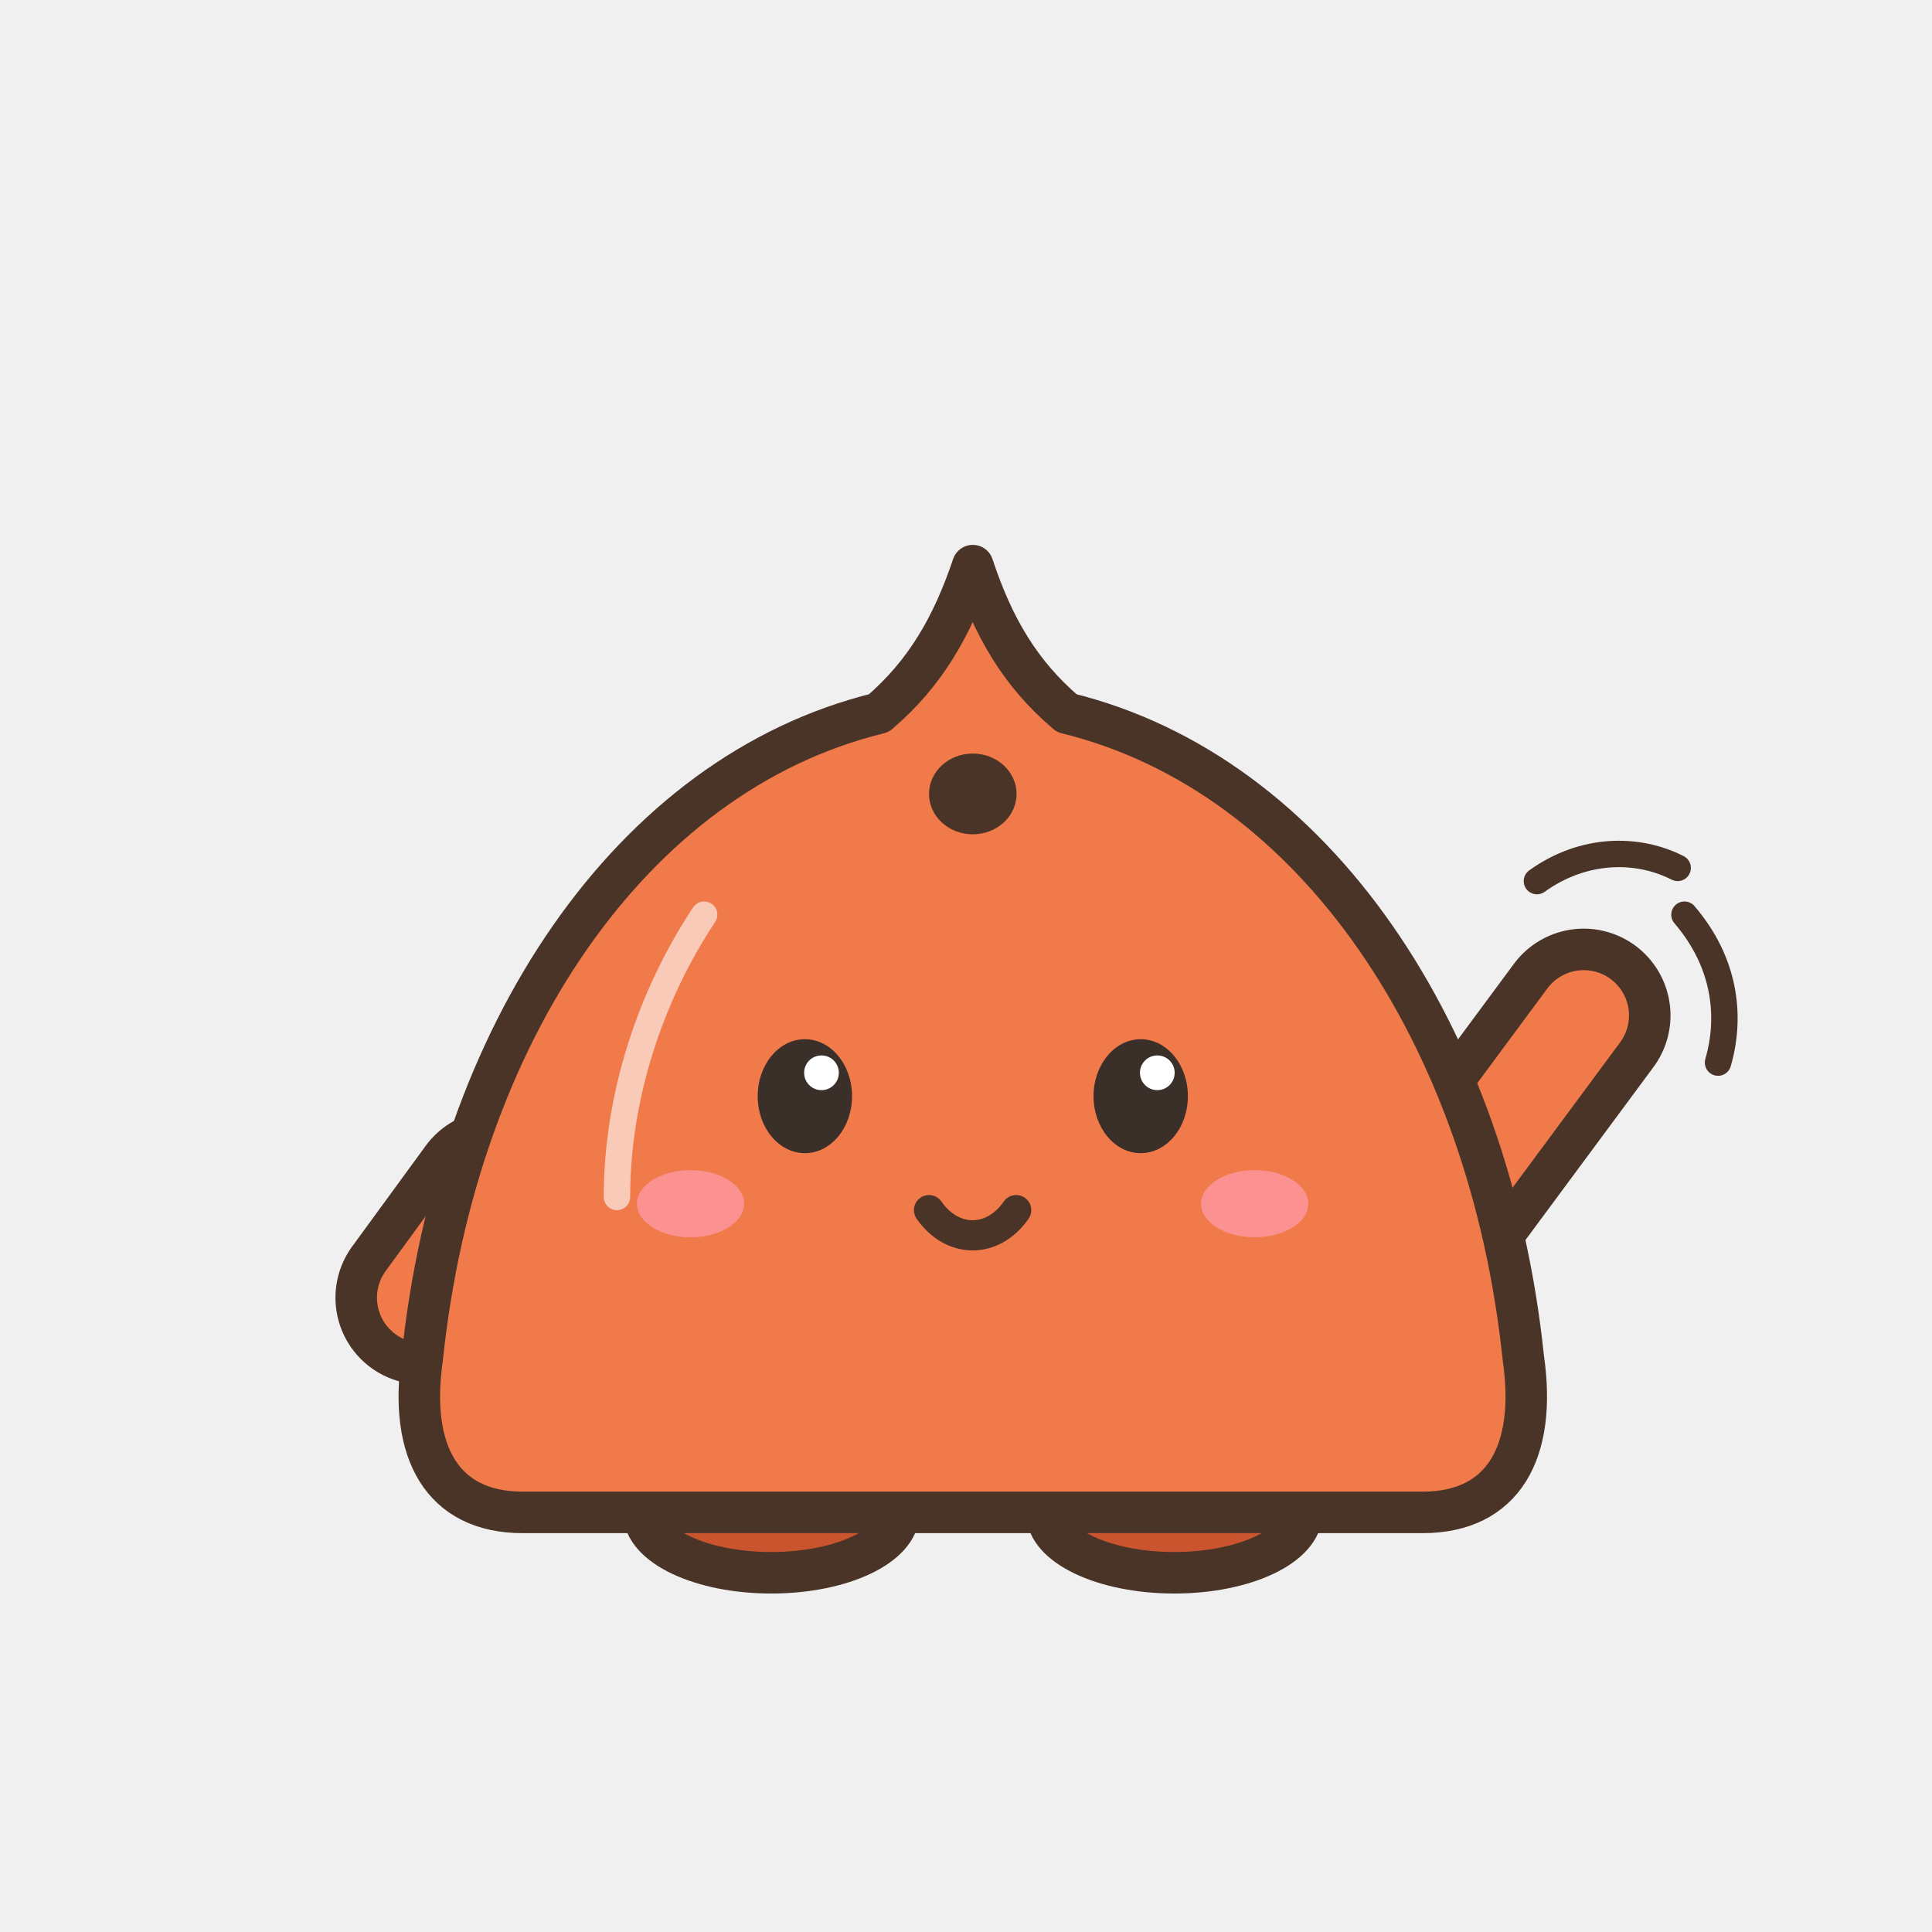
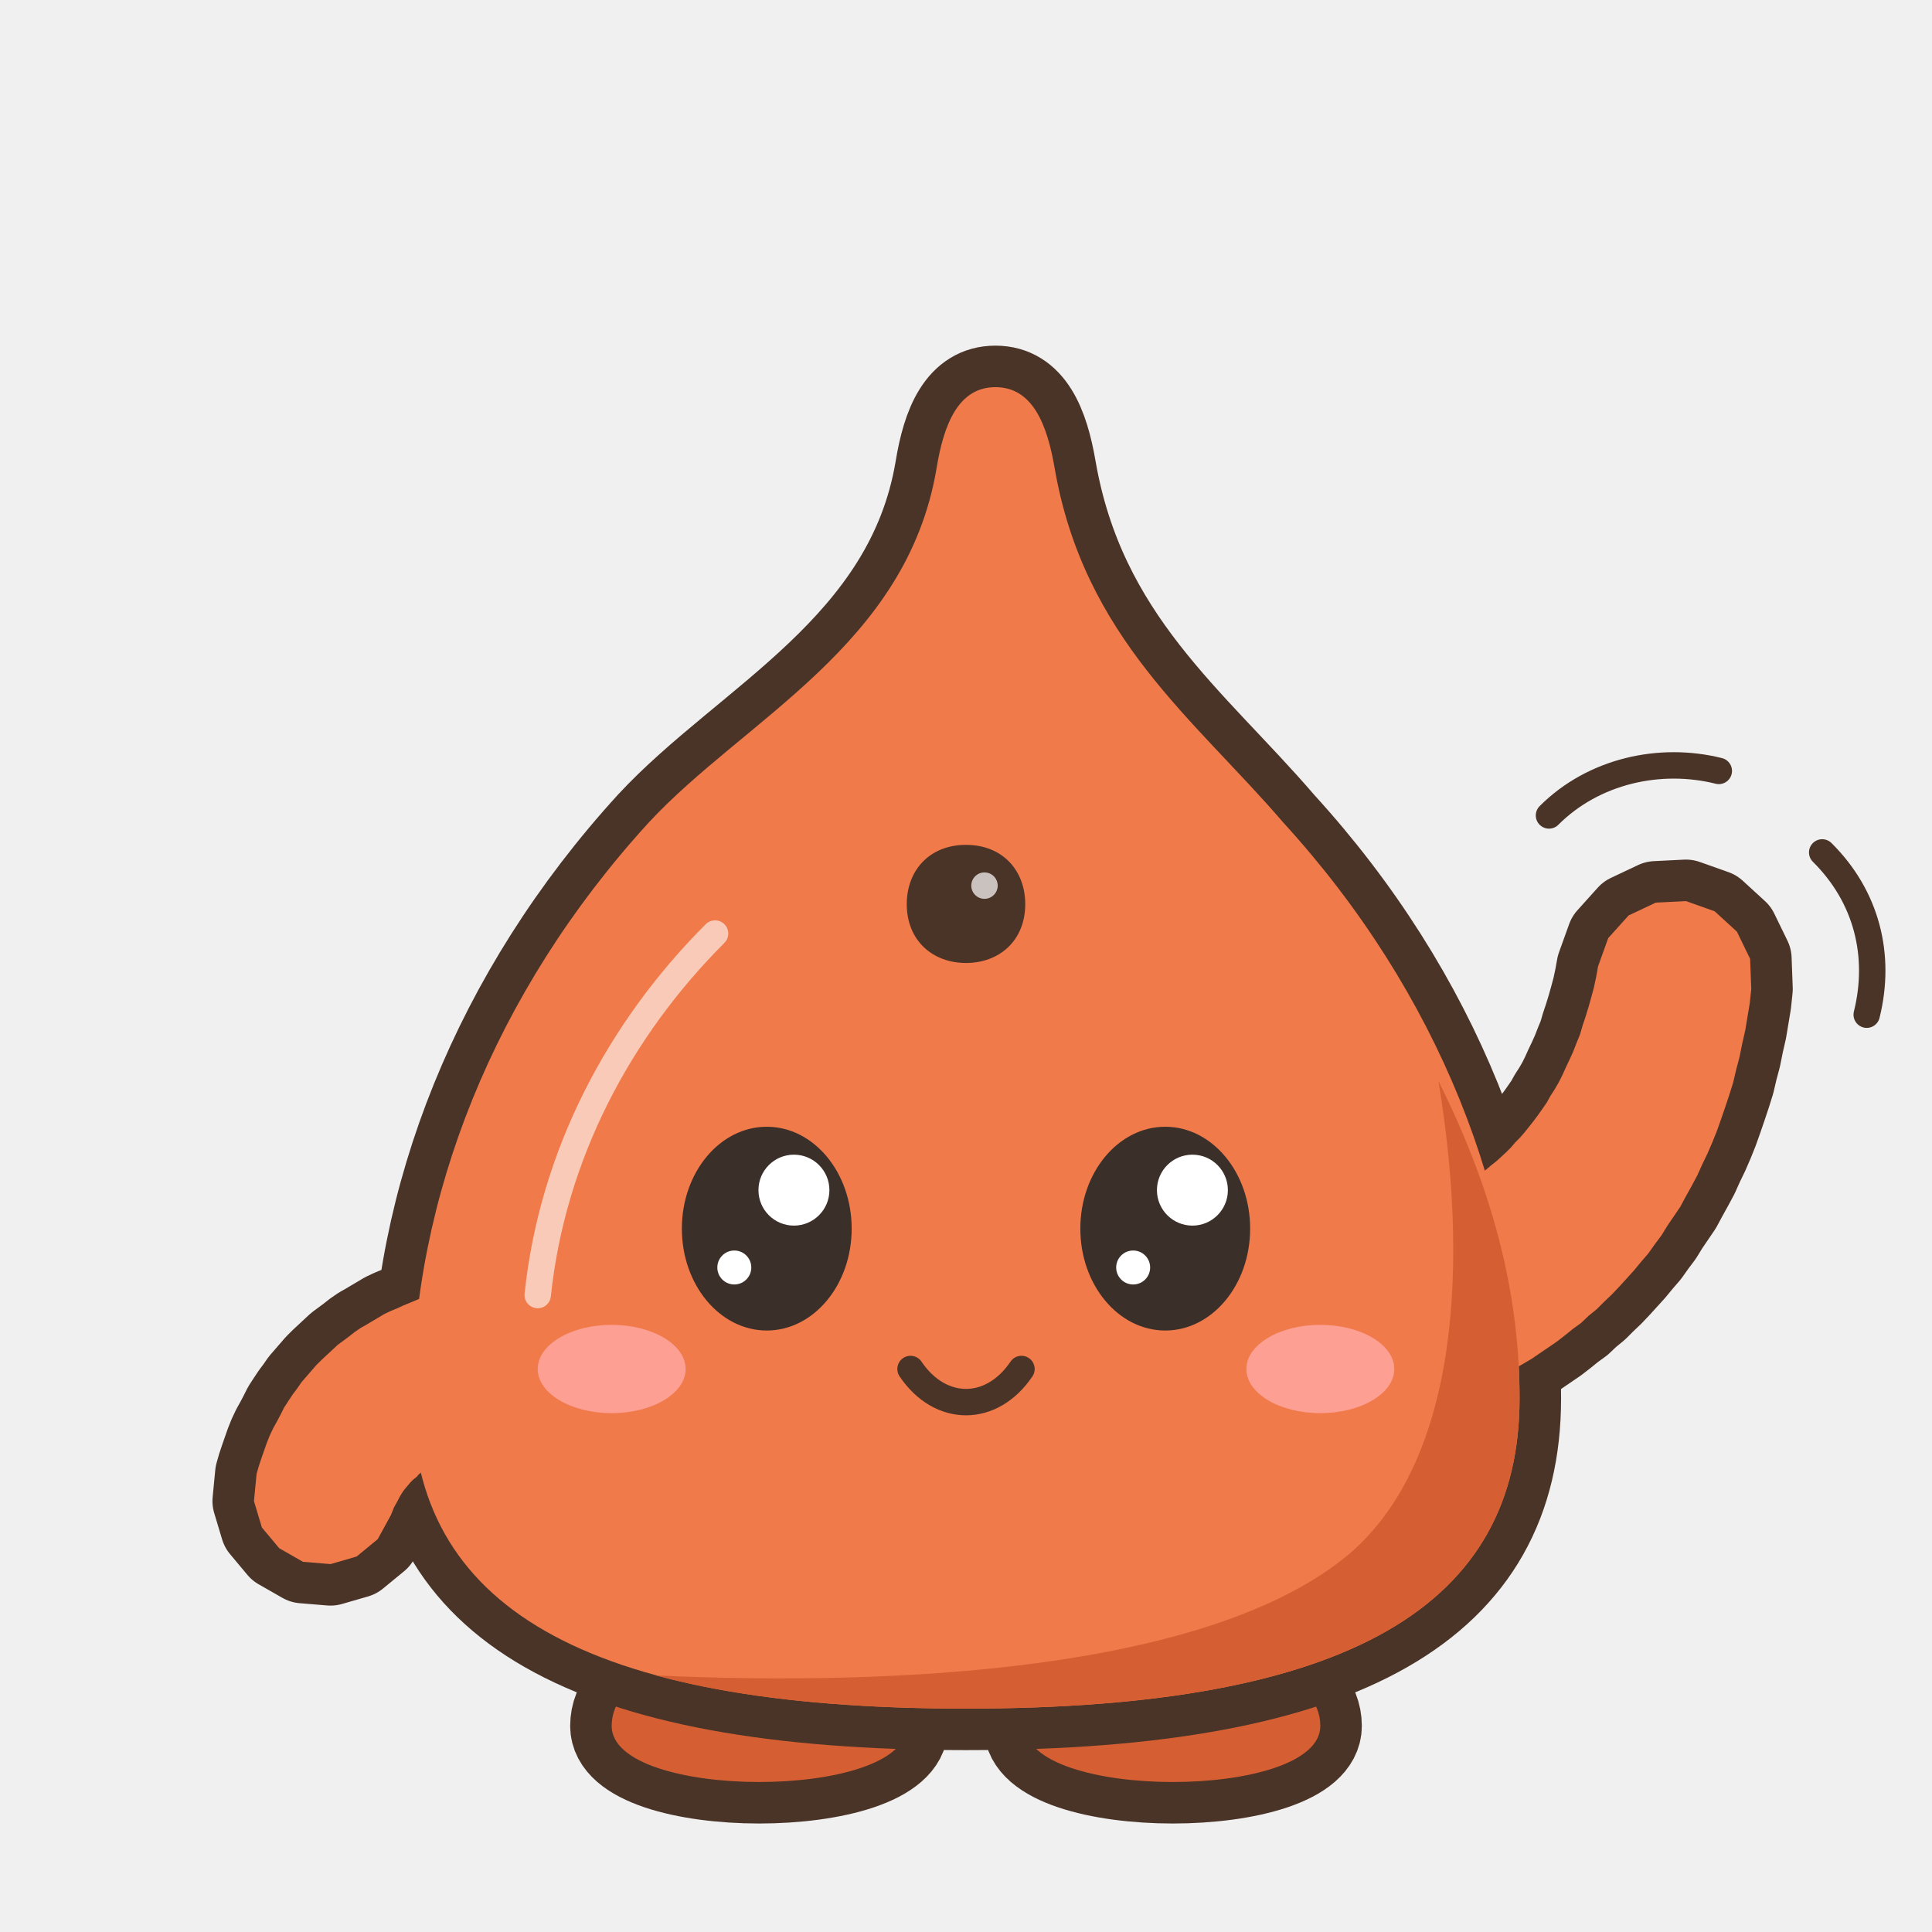
<svg xmlns="http://www.w3.org/2000/svg" viewBox="0 0 512 512" width="512" height="512">
-   <ellipse cx="204.4" cy="400.8" rx="33.8" ry="16" fill="#c9542e" stroke="#4a3428" stroke-width="11" stroke-linejoin="round" stroke-linecap="round" />
-   <ellipse cx="311.2" cy="400.8" rx="33.8" ry="16" fill="#c9542e" stroke="#4a3428" stroke-width="11" stroke-linejoin="round" stroke-linecap="round" />
-   <path d="M131.4 317.2 L111.9 343.9" fill="none" stroke="#4a3428" stroke-width="46" stroke-linejoin="round" stroke-linecap="round" />
-   <path d="M131.4 317.2 L111.9 343.9" fill="none" stroke="#f07a4a" stroke-width="24" stroke-linejoin="round" stroke-linecap="round" />
-   <path d="M384.1 317.2 L419.7 269.1" fill="none" stroke="#4a3428" stroke-width="46" stroke-linejoin="round" stroke-linecap="round" />
-   <path d="M384.1 317.2 L419.7 269.1" fill="none" stroke="#f07a4a" stroke-width="24" stroke-linejoin="round" stroke-linecap="round" />
-   <path d="M446.4 242.4 C457.1 254.9 458.9 269.1 455.3 281.6" fill="none" stroke="#4a3428" stroke-width="7" stroke-linejoin="round" stroke-linecap="round" />
-   <path d="M407.3 233.5 C419.7 224.6 434 224.6 444.6 230" fill="none" stroke="#4a3428" stroke-width="7" stroke-linejoin="round" stroke-linecap="round" />
-   <path d="M138.5 400.8 C117.2 400.8 108.3 384.8 111.9 359.9 C120.8 274.5 167 205.1 232.9 189 C245.3 178.4 252.4 165.9 257.8 149.9 C263.1 165.9 270.2 178.4 282.7 189 C348.5 205.1 394.8 274.5 403.7 359.9 C407.3 384.8 398.4 400.8 377 400.8 Z" fill="#f07a4a" stroke="#4a3428" stroke-width="11" stroke-linejoin="round" stroke-linecap="round" />
-   <ellipse cx="257.8" cy="210.4" rx="11.6" ry="10.7" fill="#4a3428" />
-   <path d="M163.5 317.2 C163.5 290.5 172.4 263.8 186.6 242.4" fill="none" stroke="#ffffff" stroke-width="7" stroke-linejoin="round" stroke-linecap="round" stroke-opacity="0.6" />
-   <ellipse cx="213.3" cy="290.5" rx="12.5" ry="15.1" fill="#3b2f2a" />
-   <circle cx="217.7" cy="284.3" r="4.6" fill="#ffffff" />
-   <ellipse cx="302.3" cy="290.5" rx="12.5" ry="15.1" fill="#3b2f2a" />
-   <circle cx="306.7" cy="284.3" r="4.6" fill="#ffffff" />
-   <ellipse cx="183" cy="319" rx="14.2" ry="8.9" fill="#ff9aa8" fill-opacity="0.75" />
-   <ellipse cx="332.5" cy="319" rx="14.2" ry="8.9" fill="#ff9aa8" fill-opacity="0.75" />
-   <path d="M246.2 320.7 C252.4 329.6 263.1 329.6 269.3 320.7" fill="none" stroke="#4a3428" stroke-width="8" stroke-linejoin="round" stroke-linecap="round" />
+   <path d="M162.1 457.4 C162.1 431.3 240.3 431.3 240.3 457.4 C240.3 477.2 162.1 477.2 162.1 457.4 Z M271.7 457.4 C271.7 431.3 349.9 431.3 349.9 457.4 C349.9 477.2 271.7 477.2 271.7 457.4 Z" fill="#4a3428" stroke="#4a3428" stroke-width="22" stroke-linejoin="round" stroke-linecap="round" />
+   <path d="M162.1 457.4 C162.1 431.3 240.3 431.3 240.3 457.4 C240.3 477.2 162.1 477.2 162.1 457.4 Z" fill="#d55f33" />
+   <path d="M271.7 457.4 C271.7 431.3 349.9 431.3 349.9 457.4 C349.9 477.2 271.7 477.2 271.7 457.4 Z" fill="#d55f33" />
+   <path d="M134.6 338.4 L133 338.6 L131.4 338.9 L129.8 339.2 L128.2 339.5 L126.6 339.8 L124.9 340.2 L123.4 340.6 L121.7 341 L120 341.4 L118.4 341.9 L116.7 342.4 L115.1 342.8 L113.5 343.3 L111.8 343.9 L110.2 344.6 L108.5 345.3 L106.8 346 L105.3 346.7 L103.6 347.4 L101.9 348.2 L100.4 349.1 L98.7 350.1 L97.2 351 L95.6 351.9 L94 353 L92.6 354.1 L91 355.3 L89.5 356.4 L88.1 357.7 L86.6 359.1 L85.2 360.4 L83.8 361.8 L82.5 363.3 L81.2 364.8 L79.9 366.3 L78.8 367.9 L77.6 369.5 L76.4 371.3 L75.3 373 L74.4 374.8 L73.4 376.7 L72.4 378.5 L71.5 380.4 L70.7 382.4 L70 384.4 L69.3 386.4 L68.6 388.5 L68 390.6 L67.3 397.8 L69.4 404.8 L74 410.3 L80.3 413.9 L87.6 414.5 L94.5 412.5 L100.1 407.9 L103.6 401.5 L104 400.5 L104.4 399.5 L104.9 398.6 L105.4 397.7 L105.8 396.9 L106.2 396.2 L106.7 395.4 L107.2 394.7 L107.8 394 L108.3 393.4 L108.8 392.8 L109.4 392.2 L109.9 391.8 L110.5 391.3 L110.9 390.8 L111.5 390.3 L112.1 389.9 L112.7 389.5 L113.3 389.1 L114 388.7 L114.6 388.3 L115.2 387.9 L115.9 387.6 L116.6 387.4 L117.3 387 L118 386.7 L118.8 386.4 L119.6 386.1 L120.3 385.9 L121.1 385.6 L122 385.4 L122.8 385.1 L123.7 384.9 L124.5 384.7 L125.5 384.5 L126.4 384.3 L127.4 384.2 L128.3 384 L129.2 383.9 L130.3 383.8 L131.3 383.6 L132.3 383.5 L133.3 383.5 L134.4 383.4 L135.5 383.3 L136.6 383.3 L137.6 383.2 L138.7 383.2 Z M383.4 371.3 L385.6 370.4 L387.9 369.5 L390.2 368.5 L392.4 367.4 L394.7 366.3 L396.9 365.1 L399.2 364 L401.4 362.7 L403.7 361.4 L405.9 360.1 L408.1 358.6 L410.3 357.1 L412.5 355.6 L414.7 353.9 L416.8 352.2 L419 350.6 L421 348.7 L423.2 346.9 L425.1 345 L427.2 343 L429.1 341 L431.1 338.8 L433 336.7 L434.9 334.4 L436.8 332.2 L438.5 329.8 L440.3 327.4 L441.9 324.8 L443.6 322.3 L445.3 319.8 L446.8 317 L448.3 314.3 L449.8 311.5 L451.1 308.6 L452.5 305.7 L453.8 302.7 L455 299.7 L456.1 296.6 L457.2 293.4 L458.3 290.1 L459.3 286.9 L460.1 283.5 L461 280.1 L461.7 276.6 L462.5 273.1 L463.1 269.5 L463.7 265.9 L464.1 262.1 L463.8 254.1 L460.3 246.9 L454.4 241.5 L446.8 238.8 L438.8 239.2 L431.6 242.6 L426.2 248.6 L423.5 256.1 L423 258.9 L422.4 261.7 L421.7 264.3 L421 266.8 L420.2 269.4 L419.4 271.8 L418.7 274.2 L417.8 276.4 L416.9 278.7 L416 280.7 L415 282.8 L414.1 284.8 L413.1 286.8 L412 288.7 L410.9 290.4 L409.9 292.2 L408.8 293.8 L407.6 295.5 L406.4 297.1 L405.3 298.5 L404.1 300 L402.8 301.5 L401.6 302.7 L400.4 304.1 L399.1 305.4 L397.8 306.6 L396.6 307.7 L395.2 308.8 L393.9 309.9 L392.5 311 L391.2 311.9 L389.8 312.9 L388.4 313.8 L387.1 314.7 L385.7 315.5 L384.3 316.3 L382.9 317 L381.5 317.8 L380 318.5 L378.7 319.1 L377.2 319.7 L375.8 320.3 L374.4 320.8 L373 321.3 L371.5 321.8 L370.1 322.2 L368.7 322.6 L367.3 323 Z M263.8 102.6 C273.6 102.6 277.5 112.4 279.5 124.1 C287.3 169.1 316.6 190.6 340.1 218 C381.2 263 402.7 317.8 402.7 370.6 C402.7 425.4 357.7 452.8 256 452.8 C154.3 452.8 109.3 425.4 109.3 370.6 C109.3 317.8 130.8 263 171.9 218 C197.3 190.6 240.3 171.1 248.2 124.1 C250.1 112.4 254 102.6 263.8 102.6 Z" fill="#4a3428" stroke="#4a3428" stroke-width="22" stroke-linejoin="round" stroke-linecap="round" />
+   <path d="M134.6 338.4 L133 338.6 L131.4 338.9 L129.8 339.2 L128.2 339.5 L126.6 339.8 L124.9 340.2 L123.4 340.6 L121.7 341 L120 341.4 L118.4 341.9 L116.7 342.4 L115.1 342.8 L113.5 343.3 L111.8 343.9 L110.2 344.6 L108.5 345.3 L106.8 346 L105.3 346.7 L103.6 347.4 L101.9 348.2 L100.4 349.1 L98.7 350.1 L97.2 351 L95.6 351.9 L94 353 L92.6 354.1 L91 355.3 L89.5 356.4 L88.1 357.7 L86.6 359.1 L85.2 360.4 L83.8 361.8 L82.5 363.3 L81.2 364.8 L79.9 366.3 L78.8 367.9 L77.6 369.5 L76.4 371.3 L75.3 373 L74.4 374.8 L73.4 376.7 L72.4 378.5 L71.5 380.4 L70.7 382.4 L70 384.4 L69.3 386.4 L68.6 388.5 L68 390.6 L67.3 397.8 L69.4 404.8 L74 410.3 L80.3 413.9 L87.6 414.5 L94.5 412.5 L100.1 407.9 L103.6 401.5 L104 400.5 L104.4 399.5 L104.9 398.6 L105.4 397.7 L105.8 396.9 L106.2 396.2 L106.7 395.4 L107.2 394.7 L107.8 394 L108.3 393.4 L108.8 392.8 L109.4 392.2 L109.9 391.8 L110.5 391.3 L110.9 390.8 L111.5 390.3 L112.1 389.9 L112.7 389.5 L113.3 389.1 L114 388.7 L114.6 388.3 L115.2 387.9 L115.9 387.6 L116.6 387.4 L117.3 387 L118 386.7 L118.8 386.4 L119.6 386.1 L120.3 385.9 L121.1 385.6 L122 385.4 L122.8 385.1 L123.7 384.9 L124.5 384.7 L125.5 384.5 L126.4 384.3 L127.4 384.2 L128.3 384 L129.2 383.9 L130.3 383.8 L131.3 383.6 L132.3 383.5 L133.3 383.5 L134.4 383.4 L135.5 383.3 L136.6 383.3 L137.6 383.2 L138.7 383.2 Z" fill="#f07a4a" />
+   <path d="M383.4 371.3 L385.6 370.4 L387.9 369.5 L390.2 368.5 L392.4 367.4 L394.7 366.3 L396.9 365.1 L399.2 364 L401.4 362.7 L403.7 361.4 L405.9 360.1 L408.1 358.6 L410.3 357.1 L412.5 355.6 L414.7 353.9 L416.8 352.2 L419 350.6 L421 348.7 L423.2 346.9 L425.1 345 L427.2 343 L429.1 341 L431.1 338.8 L433 336.7 L434.9 334.4 L436.8 332.2 L438.5 329.8 L440.3 327.4 L441.9 324.8 L443.6 322.3 L445.3 319.8 L446.8 317 L448.3 314.3 L449.8 311.5 L451.1 308.6 L452.5 305.7 L453.8 302.7 L455 299.7 L456.1 296.6 L457.2 293.4 L458.3 290.1 L459.3 286.9 L460.1 283.5 L461 280.1 L461.7 276.6 L462.5 273.1 L463.1 269.5 L463.7 265.9 L464.1 262.1 L463.8 254.1 L460.3 246.9 L454.4 241.5 L446.8 238.8 L438.8 239.2 L431.6 242.6 L426.2 248.6 L423.5 256.1 L423 258.9 L422.4 261.7 L421.7 264.3 L421 266.8 L420.2 269.4 L419.4 271.8 L418.7 274.2 L417.8 276.4 L416.9 278.7 L416 280.7 L415 282.8 L414.1 284.8 L413.1 286.8 L412 288.7 L410.9 290.4 L409.9 292.2 L408.8 293.8 L407.6 295.5 L406.4 297.1 L405.3 298.5 L404.1 300 L402.8 301.5 L401.6 302.7 L400.4 304.1 L399.1 305.4 L397.8 306.6 L396.6 307.7 L395.2 308.8 L393.9 309.9 L392.5 311 L391.2 311.9 L389.8 312.9 L388.4 313.8 L387.1 314.7 L385.7 315.5 L384.3 316.3 L382.9 317 L381.5 317.8 L380 318.5 L378.7 319.1 L377.2 319.7 L375.8 320.3 L374.4 320.8 L373 321.3 L371.5 321.8 L370.1 322.2 L368.7 322.6 L367.3 323 Z" fill="#f07a4a" />
+   <path d="M263.8 102.6 C273.6 102.6 277.5 112.4 279.5 124.1 C287.3 169.1 316.6 190.6 340.1 218 C381.2 263 402.7 317.8 402.7 370.6 C402.7 425.4 357.7 452.8 256 452.8 C154.3 452.8 109.3 425.4 109.3 370.6 C109.3 317.8 130.8 263 171.9 218 C197.3 190.6 240.3 171.1 248.2 124.1 C250.1 112.4 254 102.6 263.8 102.6 Z" fill="#f07a4a" />
+   <path d="M381.2 286.5 C396.9 317.8 402.7 345.2 402.7 370.6 C402.7 425.4 357.7 452.8 256 452.8 C222.7 452.8 195.4 449.9 173.8 444 C236.4 446.9 320.6 443 357.7 411.7 C387.1 386.3 389 333.5 381.2 286.5 Z" fill="#d55f33" />
+   <path d="M256 223.9 C265.8 223.9 271.7 230.8 271.7 239.6 C271.7 249.3 264.8 255.2 256 255.2 C247.2 255.2 240.3 249.3 240.3 239.6 C240.3 230.8 246.2 223.9 256 223.9 Z" fill="#4a3428" />
+   <circle cx="260.9" cy="234.7" r="3.5" fill="#ffffff" fill-opacity="0.7" />
+   <path d="M142.5 343.2 C146.4 306.1 164.1 272.8 189.5 247.4" fill="none" stroke="#ffffff" stroke-width="7" stroke-linejoin="round" stroke-linecap="round" stroke-opacity="0.6" />
+   <ellipse cx="203.2" cy="325.6" rx="22.5" ry="27" fill="#3b2f2a" />
+   <circle cx="210.4" cy="315.4" r="9.4" fill="#ffffff" />
+   <circle cx="194.6" cy="335.9" r="4.5" fill="#ffffff" />
+   <ellipse cx="162.1" cy="362.8" rx="19.6" ry="11.7" fill="#ffa39b" fill-opacity="0.9" />
+   <ellipse cx="308.8" cy="325.6" rx="22.5" ry="27" fill="#3b2f2a" />
+   <circle cx="316" cy="315.4" r="9.4" fill="#ffffff" />
+   <circle cx="300.3" cy="335.9" r="4.5" fill="#ffffff" />
+   <ellipse cx="349.9" cy="362.8" rx="19.6" ry="11.7" fill="#ffa39b" fill-opacity="0.9" />
+   <path d="M241.3 362.8 C249.2 374.5 262.8 374.5 270.7 362.8" fill="none" stroke="#4a3428" stroke-width="7" stroke-linejoin="round" stroke-linecap="round" />
+   <path d="M482.9 225.9 C494.7 237.6 498.6 253.2 494.7 268.9" fill="none" stroke="#4a3428" stroke-width="7" stroke-linejoin="round" stroke-linecap="round" />
+   <path d="M410.5 216.1 C422.3 204.3 439.9 200.4 455.5 204.3" fill="none" stroke="#4a3428" stroke-width="7" stroke-linejoin="round" stroke-linecap="round" />
</svg>
